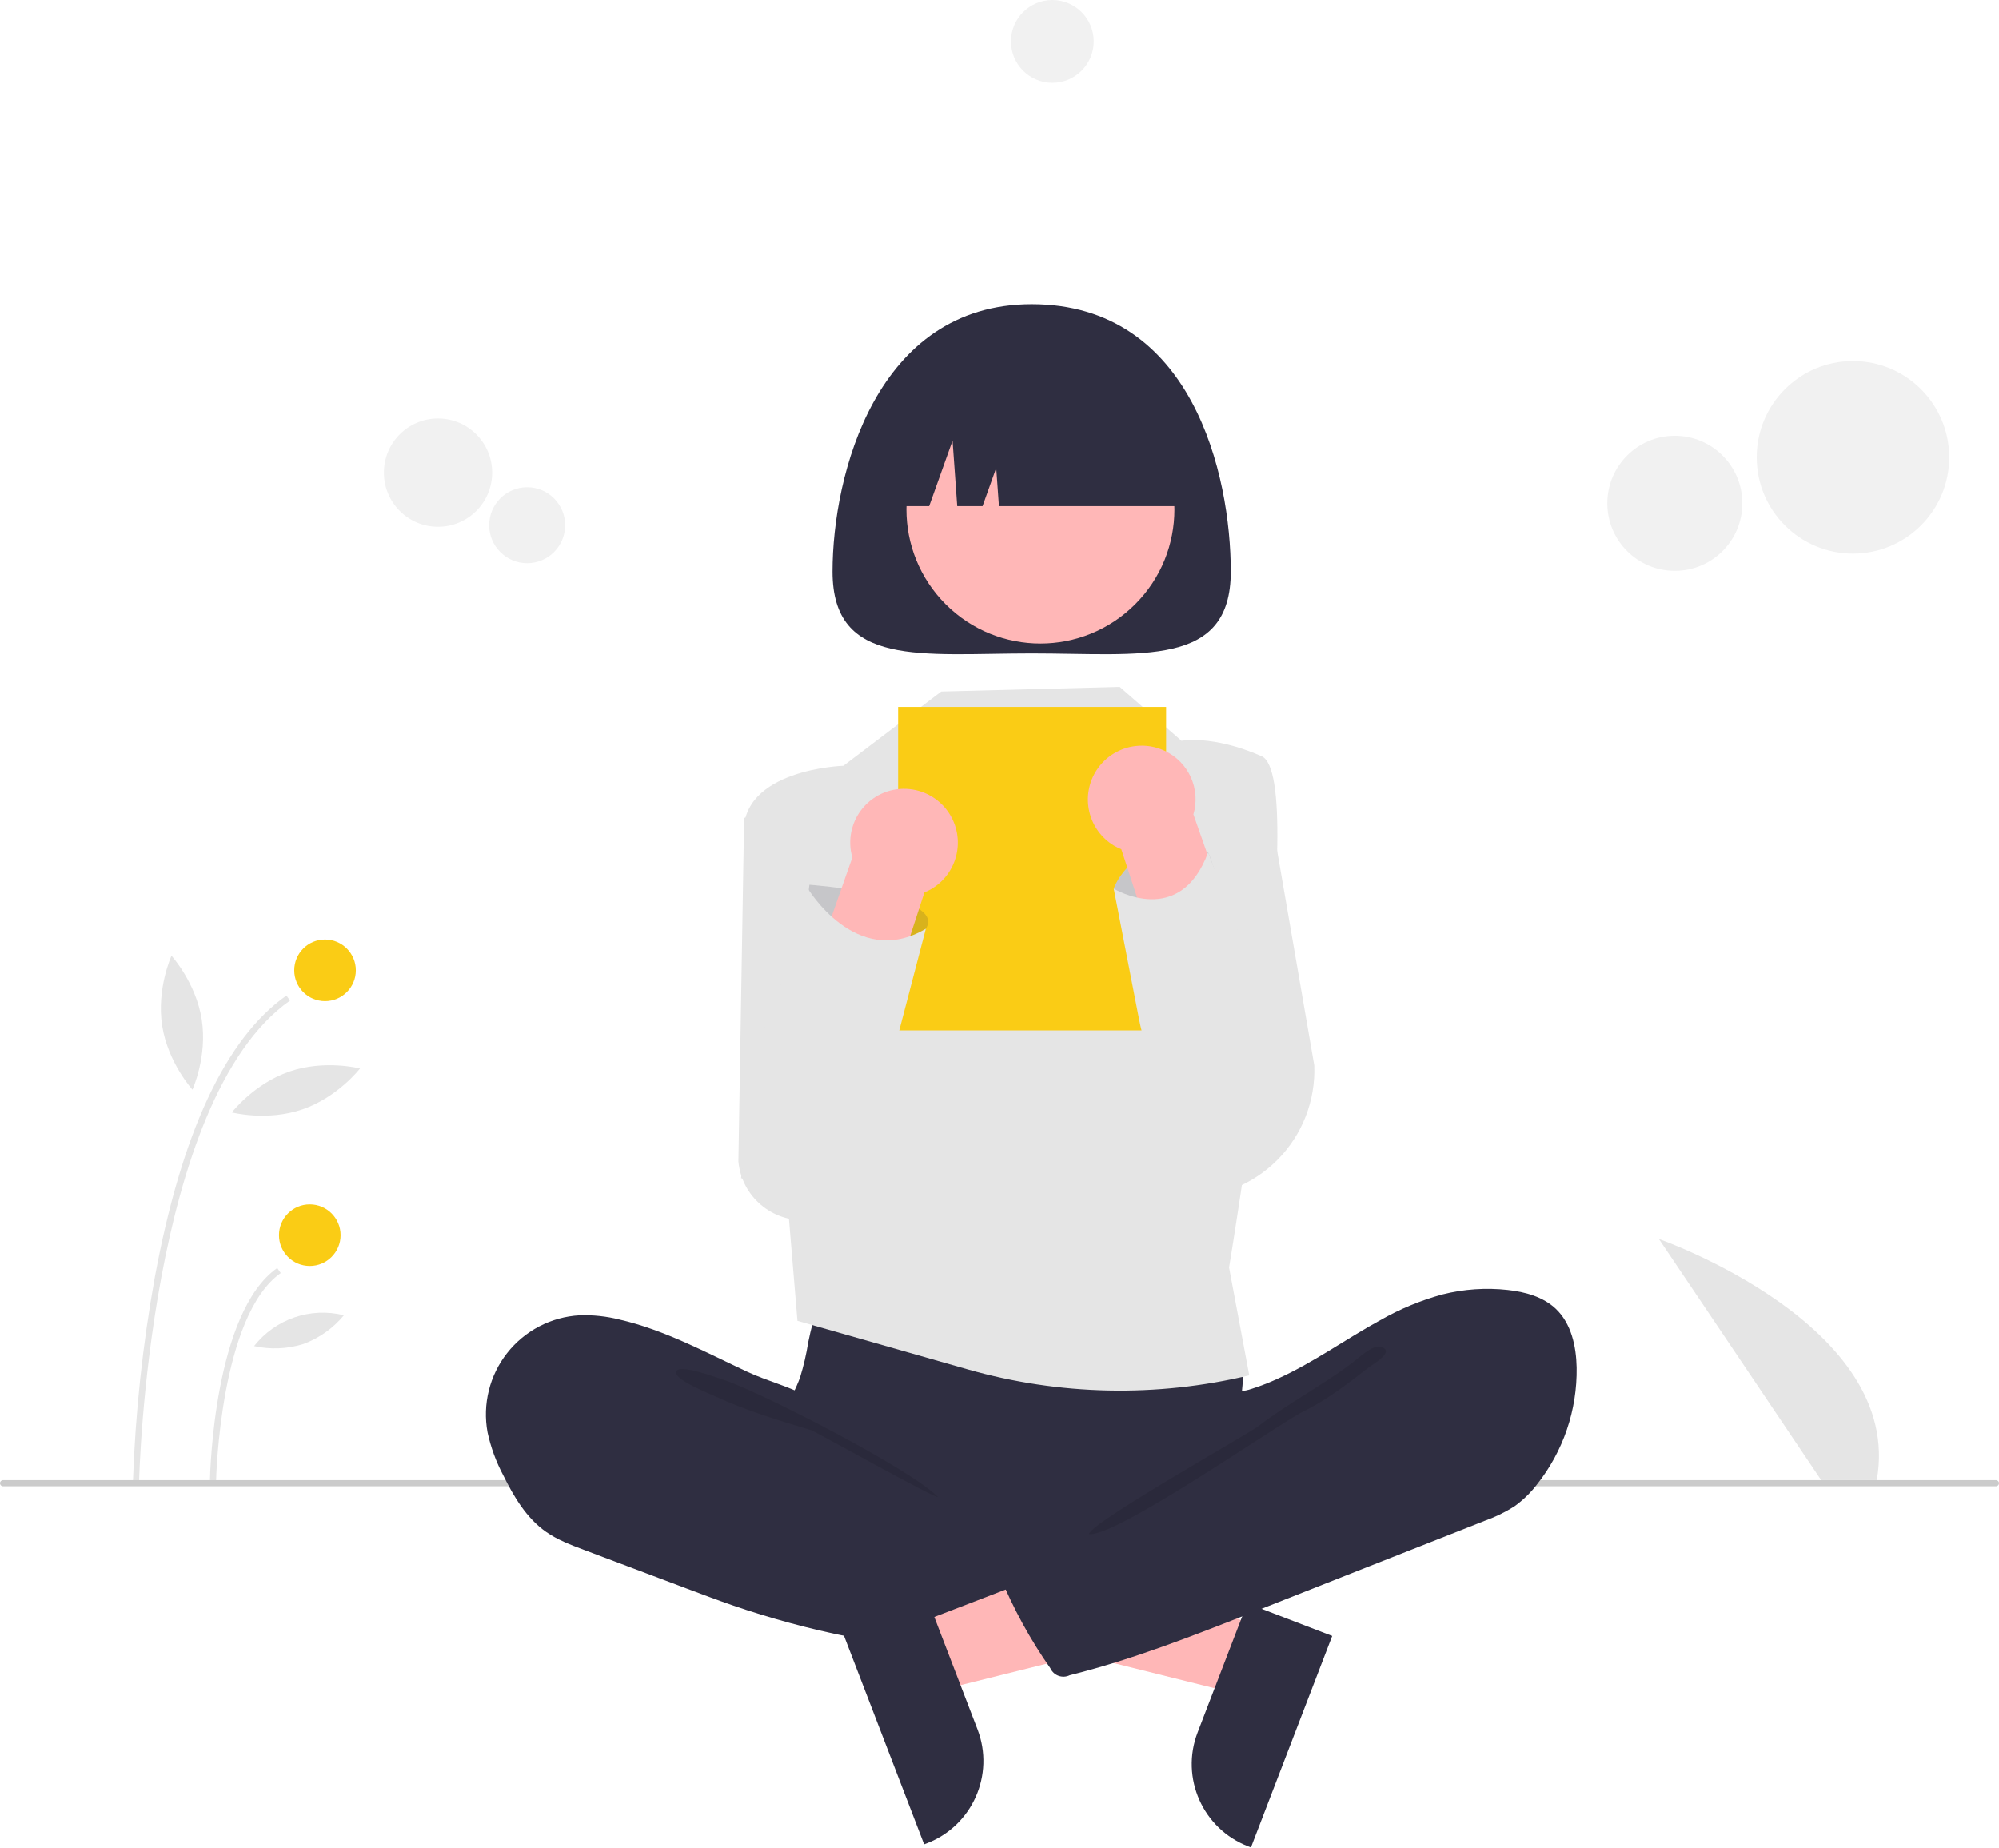
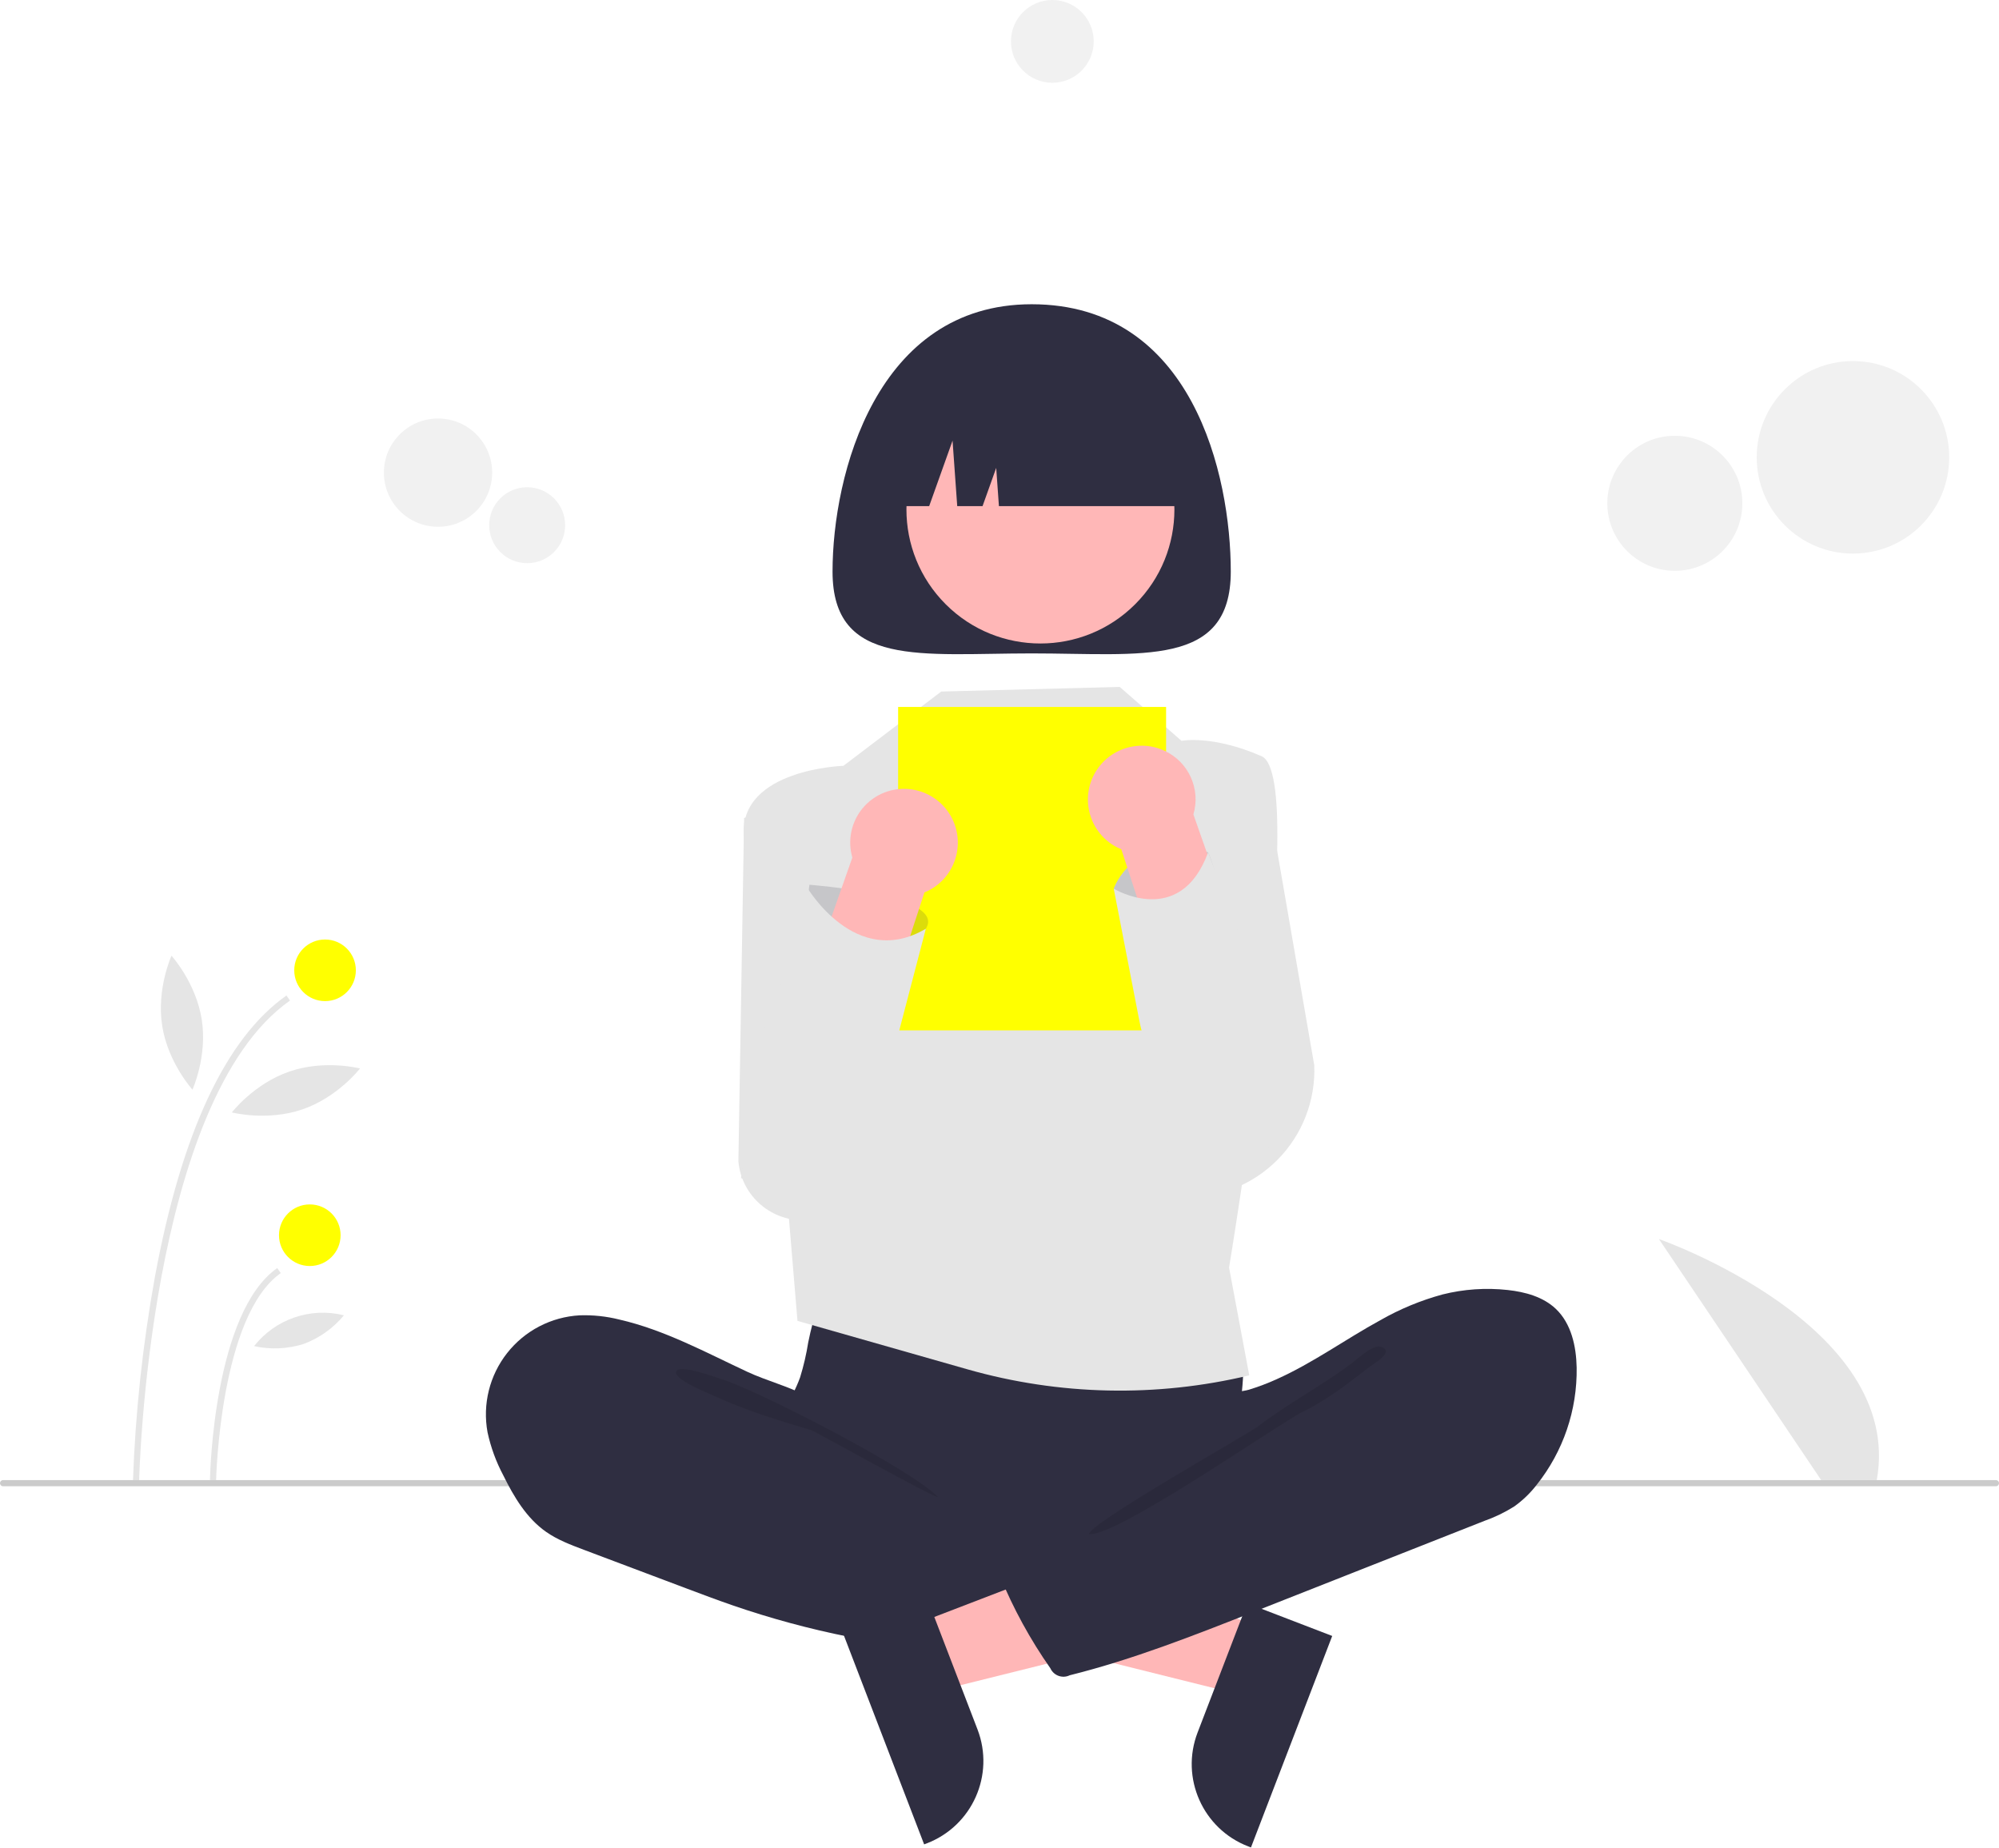
<svg xmlns="http://www.w3.org/2000/svg" width="649" height="599.759" viewBox="0 0 649 599.759" role="img" artist="Katerina Limpitsouni" source="https://undraw.co/">
  <path d="M866.77,630.622l-52.683-78.255s79.785,27.853,70.73,78.255Z" transform="translate(-275.5 -150.1205)" fill="#e5e5e5" />
  <path d="M320.662,631.142l-2-.039a463.832,463.832,0,0,1,7.1-66.287c8.648-46.881,23.029-77.67,42.743-91.512l1.148,1.637C323.602,507.274,320.686,629.906,320.662,631.142Z" transform="translate(-275.5 -150.1205)" fill="#e5e5e5" />
  <path d="M345.662,630.663l-2-.039c.043-2.215,1.293-54.414,21.843-68.842l1.148,1.637C346.933,577.265,345.672,630.131,345.662,630.663Z" transform="translate(-275.5 -150.1205)" fill="#e5e5e5" />
-   <circle cx="105.531" cy="315.002" r="10" fill="#facc15" />
-   <circle cx="100.579" cy="401.002" r="10" fill="#facc15" />
+   <circle cx="105.531" cy="315.002" r="10" fill="#FFFF00" />
+   <circle cx="100.579" cy="401.002" r="10" fill="#FFFF00" />
  <path d="M341.001,481.117c1.879,12.004-3.019,22.741-3.019,22.741s-7.945-8.726-9.825-20.73,3.019-22.741,3.019-22.741S339.122,469.113,341.001,481.117Z" transform="translate(-275.5 -150.1205)" fill="#e5e5e5" />
  <path d="M373.688,510.27c-11.493,3.942-22.919.99-22.919.99s7.208-9.344,18.701-13.286,22.919-.99,22.919-.99S385.181,506.328,373.688,510.27Z" transform="translate(-275.5 -150.1205)" fill="#e5e5e5" />
  <path d="M374.058,586.432a31.135,31.135,0,0,1-16.064.694,28.374,28.374,0,0,1,29.172-10.006A31.134,31.134,0,0,1,374.058,586.432Z" transform="translate(-275.5 -150.1205)" fill="#e5e5e5" />
  <path d="M923.5,632.622h-647a1,1,0,0,1,0-2h647a1,1,0,0,1,0,2Z" transform="translate(-275.5 -150.1205)" fill="#cbcbcb" />
  <polygon points="409.792 528.602 401.611 549.895 315.587 528.472 327.661 497.045 409.792 528.602" fill="#ffb7b7" />
  <path d="M708.019,681.221l-26.379,68.658-.868-.334a28.63,28.63,0,0,1-16.457-36.99l.001-.002,16.112-41.934Z" transform="translate(-275.5 -150.1205)" fill="#2f2e41" />
  <path d="M554.575,412.112l-37.488,3.51-1.86,111.542A20.996,20.996,0,0,0,537.58,546.211l23.768-1.637Z" transform="translate(-275.5 -150.1205)" fill="#e5e5e5" />
  <path d="M686.737,406.622l-25.651-.33L659.567,538.828h0a41.281,41.281,0,0,0,42.627-42.854Z" transform="translate(-275.5 -150.1205)" fill="#e5e5e5" />
  <path d="M537.901,585.912a81.594,81.594,0,0,1-2.639,11.359c-1.294,3.64-3.293,7.006-4.476,10.683-3.772,11.721,1.457,24.79,9.81,33.838a55.217,55.217,0,0,0,26.921,15.986c7.535,1.895,15.37,2.168,23.135,2.431,21.503.729,43.559,1.382,63.934-5.529a111.085,111.085,0,0,0,18.575-8.438,13.907,13.907,0,0,0,4.82-3.795c1.554-2.212,1.753-5.082,1.739-7.785-.046-9.116-1.894-18.185-1.455-27.29.243-5.043,1.187-10.083.722-15.11a27.876,27.876,0,0,0-21.304-24.012c-5.78-1.241-11.775-.565-17.66.001a450.255,450.255,0,0,1-45.96,2.055c-15.679-.1-31.26-2.493-46.861-2.743-4.614-.074-4.52,1.348-5.989,5.813A108.766,108.766,0,0,0,537.901,585.912Z" transform="translate(-275.5 -150.1205)" fill="#2f2e41" />
  <path d="M476.592,578.503a46.392,46.392,0,0,0-12.905-1.372,32.208,32.208,0,0,0-29.902,37.969,54.098,54.098,0,0,0,5.114,13.973c3.422,6.945,7.527,13.875,13.863,18.325,3.706,2.604,7.996,4.227,12.234,5.824l33.369,12.571c4.909,1.849,9.819,3.699,14.776,5.414a289.018,289.018,0,0,0,77.177,15.343c8.012.477,16.146.61,23.963-1.214,1.855-.433,3.834-1.078,4.908-2.651a8.405,8.405,0,0,0,1.096-3.622l2.053-14.375c.289-2.024.567-4.154-.174-6.06-.941-2.416-3.298-3.936-5.547-5.227-21.938-12.6-47.552-19.551-66.017-36.844-4.347-4.071-7.985-10.524-13.266-13.289-5.989-3.136-13.043-4.926-19.233-7.815C504.566,589.134,491.26,581.875,476.592,578.503Z" transform="translate(-275.5 -150.1205)" fill="#2f2e41" />
  <path d="M509.906,597.882c11.794,3.696,61.591,29.3,70.126,38.24-1.144.412-39.961-21.341-41.126-21.691-10.588-3.178-21.234-6.376-31.288-11.026-2.023-.935-13.141-5.333-12.637-7.885C495.548,592.64,507.812,597.226,509.906,597.882Z" transform="translate(-275.5 -150.1205)" opacity="0.1" style="isolation:isolate" />
  <path d="M581.087,374.622l-31.756,24.112s-33.509,1.048-32.376,22.468,14.543,122.838,14.543,122.838l2.91,34.895,55.193,15.726a180.588,180.588,0,0,0,91.486,1.961l0,0-6.559-35.008s26.559-158.992,10.559-165.992-26-5-26-5l-20.055-17.5Z" transform="translate(-275.5 -150.1205)" fill="#e5e5e5" />
  <path d="M675.087,335.676c0,31.301-28.943,26.567-64.646,26.567s-64.646,4.734-64.646-26.567,14.138-86.785,64.646-86.785C662.689,248.891,675.087,304.375,675.087,335.676Z" transform="translate(-275.5 -150.1205)" fill="#2f2e41" />
  <circle cx="613.286" cy="315.524" r="43.5" transform="translate(-318.9819 375.953) rotate(-45)" fill="#ffb7b7" />
  <path d="M559.964,314.422v0h17.205l7.59-21.253,1.518,21.253h8.223l4.428-12.398.886,12.398H660.918v0a46.049,46.049,0,0,0-46.049-46.049h-8.856A46.049,46.049,0,0,0,559.964,314.422Z" transform="translate(-275.5 -150.1205)" fill="#2f2e41" />
-   <rect x="291.587" y="229.502" width="87" height="105" fill="#facc15" />
+   <rect x="291.587" y="229.502" width="87" height="105" fill="#FFFF00" />
  <polygon points="296.381 527.602 304.563 548.895 390.587 527.472 378.512 496.045 296.381 527.602" fill="#ffb7b7" />
  <path d="M576.747,669.62l16.112,41.934.001.002A28.63,28.63,0,0,1,576.402,748.546l-.868.334-26.379-68.658Z" transform="translate(-275.5 -150.1205)" fill="#2f2e41" />
  <path d="M743.835,570.353a60.059,60.059,0,0,1,21.157-1.446c5.656.623,11.484,2.197,15.613,6.112,5.026,4.765,6.641,12.134,6.776,19.059a59.543,59.543,0,0,1-12.942,38.027,34.505,34.505,0,0,1-7.399,7.123,48.702,48.702,0,0,1-9.627,4.639L682.685,673.342c-19.659,7.754-39.388,15.531-59.893,20.643a4.668,4.668,0,0,1-6.233-2.174q-.025-.051-.048-.103a154.818,154.818,0,0,1-16.378-29.96,2.019,2.019,0,0,1,.892-3.183l52.856-30.369c3.786-2.175,7.614-4.382,10.758-7.412a26.708,26.708,0,0,0,5.523-7.689c1.096-2.288,1.198-7.689,2.597-9.38,1.37-1.656,6.057-1.788,8.222-2.44a74.602,74.602,0,0,0,8.951-3.384c11.823-5.289,22.352-12.975,33.686-19.168A86.432,86.432,0,0,1,743.835,570.353Z" transform="translate(-275.5 -150.1205)" fill="#2f2e41" />
  <path d="M713.87,593.032c-9.081,6.82-20.839,13.09-29.839,20.09-3.072,2.389-54.276,31.177-55,35,8.396,1.415,61.883-36.003,69.536-39.737s14.436-8.999,21.158-14.225c1.713-1.332,8.973-5.336,4.055-6.824C721.011,586.498,715.915,591.669,713.87,593.032Z" transform="translate(-275.5 -150.1205)" opacity="0.1" style="isolation:isolate" />
  <circle cx="601.587" cy="148.467" r="31.248" fill="#f1f1f1" style="isolation:isolate" />
  <circle cx="543.755" cy="163.392" r="21.92" fill="#f1f1f1" style="isolation:isolate" />
  <circle cx="142.213" cy="153.437" r="17.576" fill="#f1f1f1" style="isolation:isolate" />
  <circle cx="171.15" cy="170.502" r="12.329" fill="#f1f1f1" style="isolation:isolate" />
  <circle cx="341.654" cy="13.435" r="13.435" fill="#f1f1f1" style="isolation:isolate" />
  <path d="M537.087,446.622l1.201-9.27s44.799,3.27,37.799,14.27-24,12-24,12Z" transform="translate(-275.5 -150.1205)" fill="#2f2e41" opacity="0.17" />
  <path d="M570.903,406.315a17.49,17.49,0,0,1,12.725,7.813h0a17.474,17.474,0,0,1-5.683,24.563,16.846,16.846,0,0,1-2.316,1.138l-27.536,84.228a13.989,13.989,0,1,1-25.156-12.247l29.284-83.293A17.455,17.455,0,0,1,570.903,406.315Z" transform="translate(-275.5 -150.1205)" fill="#ffb7b7" />
  <path d="M537.498,438.142s15.778,26.957,38.589,13.48l-22.107,84.598h-18.626l-19.268-3.598,5.395-34.953Z" transform="translate(-275.5 -150.1205)" fill="#e5e5e5" />
  <path d="M650.157,456.567l-13.071-17.945s6.282-18.613,30.641-11.806C667.728,426.816,683.228,461.512,650.157,456.567Z" transform="translate(-275.5 -150.1205)" fill="#e5e5e5" />
  <path d="M650.157,456.567l-13.071-17.945s6.282-18.613,30.641-11.806C667.728,426.816,683.228,461.512,650.157,456.567Z" transform="translate(-275.5 -150.1205)" fill="#2f2e41" opacity="0.17" />
  <path d="M653.618,393.871a17.359,17.359,0,0,1,9.334,20.647l29.284,83.293a13.989,13.989,0,1,1-25.156,12.247L639.544,425.829a16.846,16.846,0,0,1-2.316-1.138,17.474,17.474,0,0,1-5.683-24.563h0a17.49,17.49,0,0,1,12.725-7.813A17.276,17.276,0,0,1,653.618,393.871Z" transform="translate(-275.5 -150.1205)" fill="#ffb7b7" />
  <path d="M637.087,438.622s21.566,13.085,30.641-11.806L698.116,506.83l-9.03,15.792-1.306.109A33.397,33.397,0,0,1,659.197,510.645l0,0a66.344,66.344,0,0,1-13.86-29.475Z" transform="translate(-275.5 -150.1205)" fill="#e5e5e5" />
</svg>
